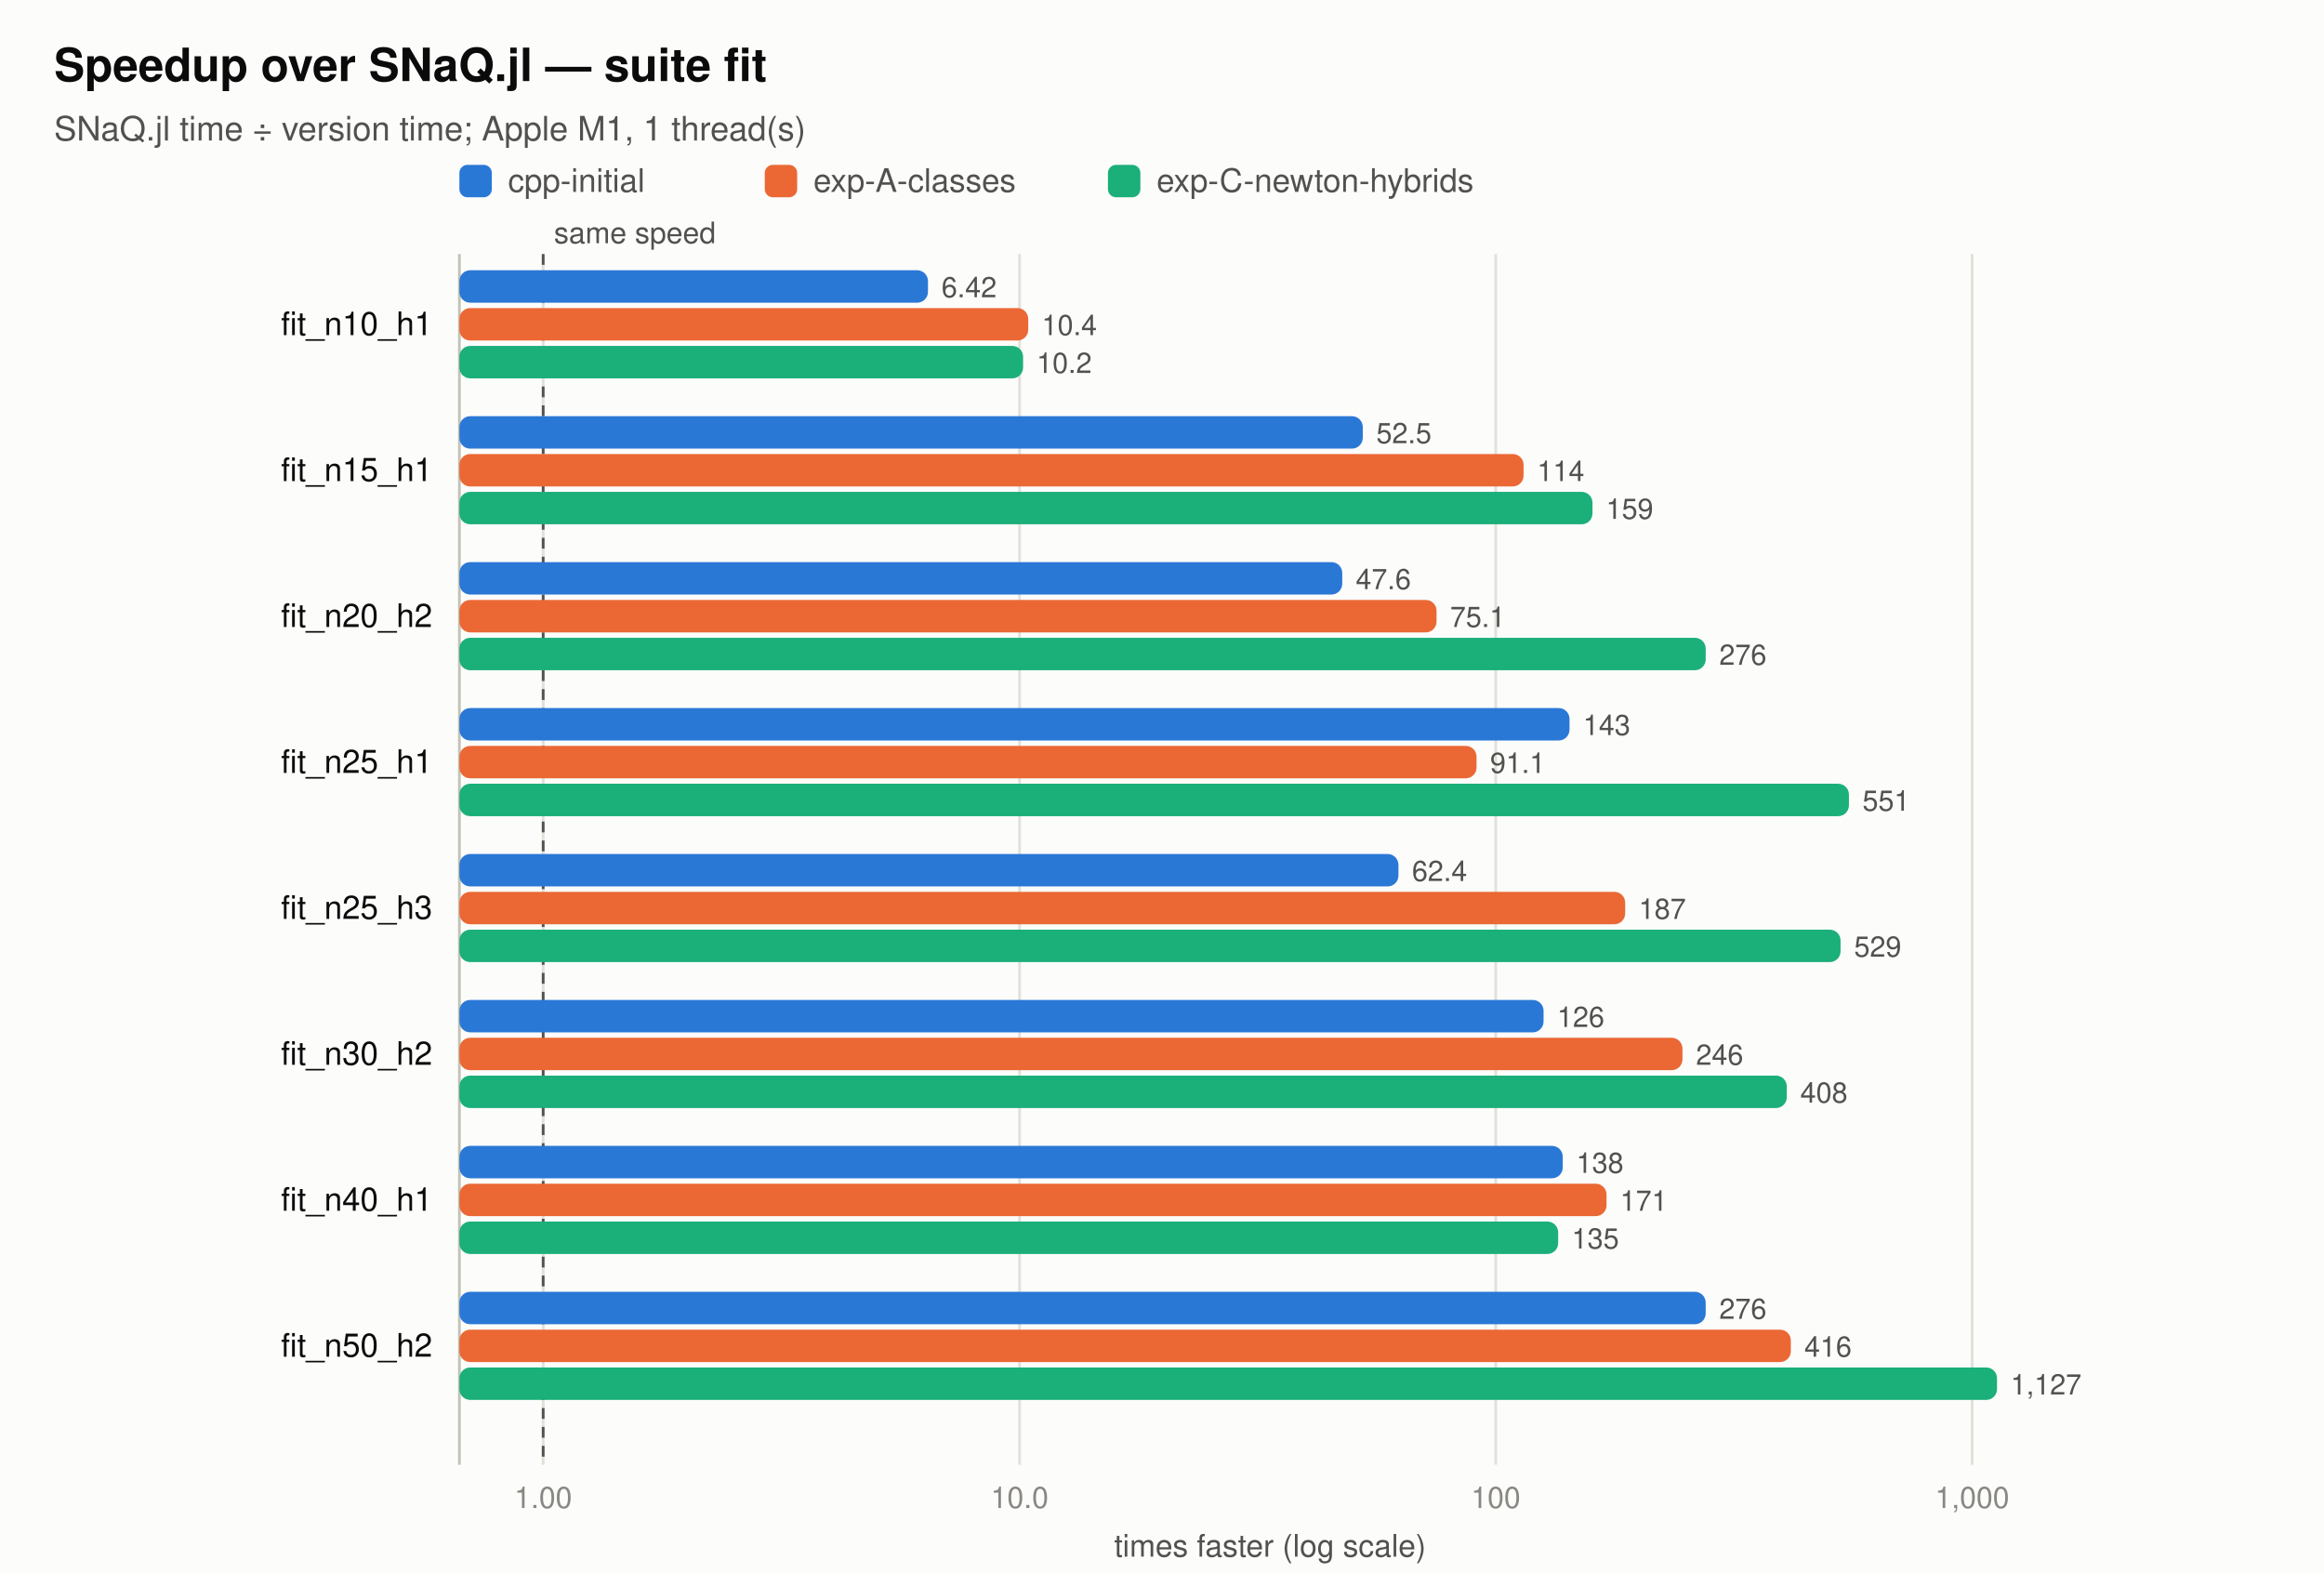
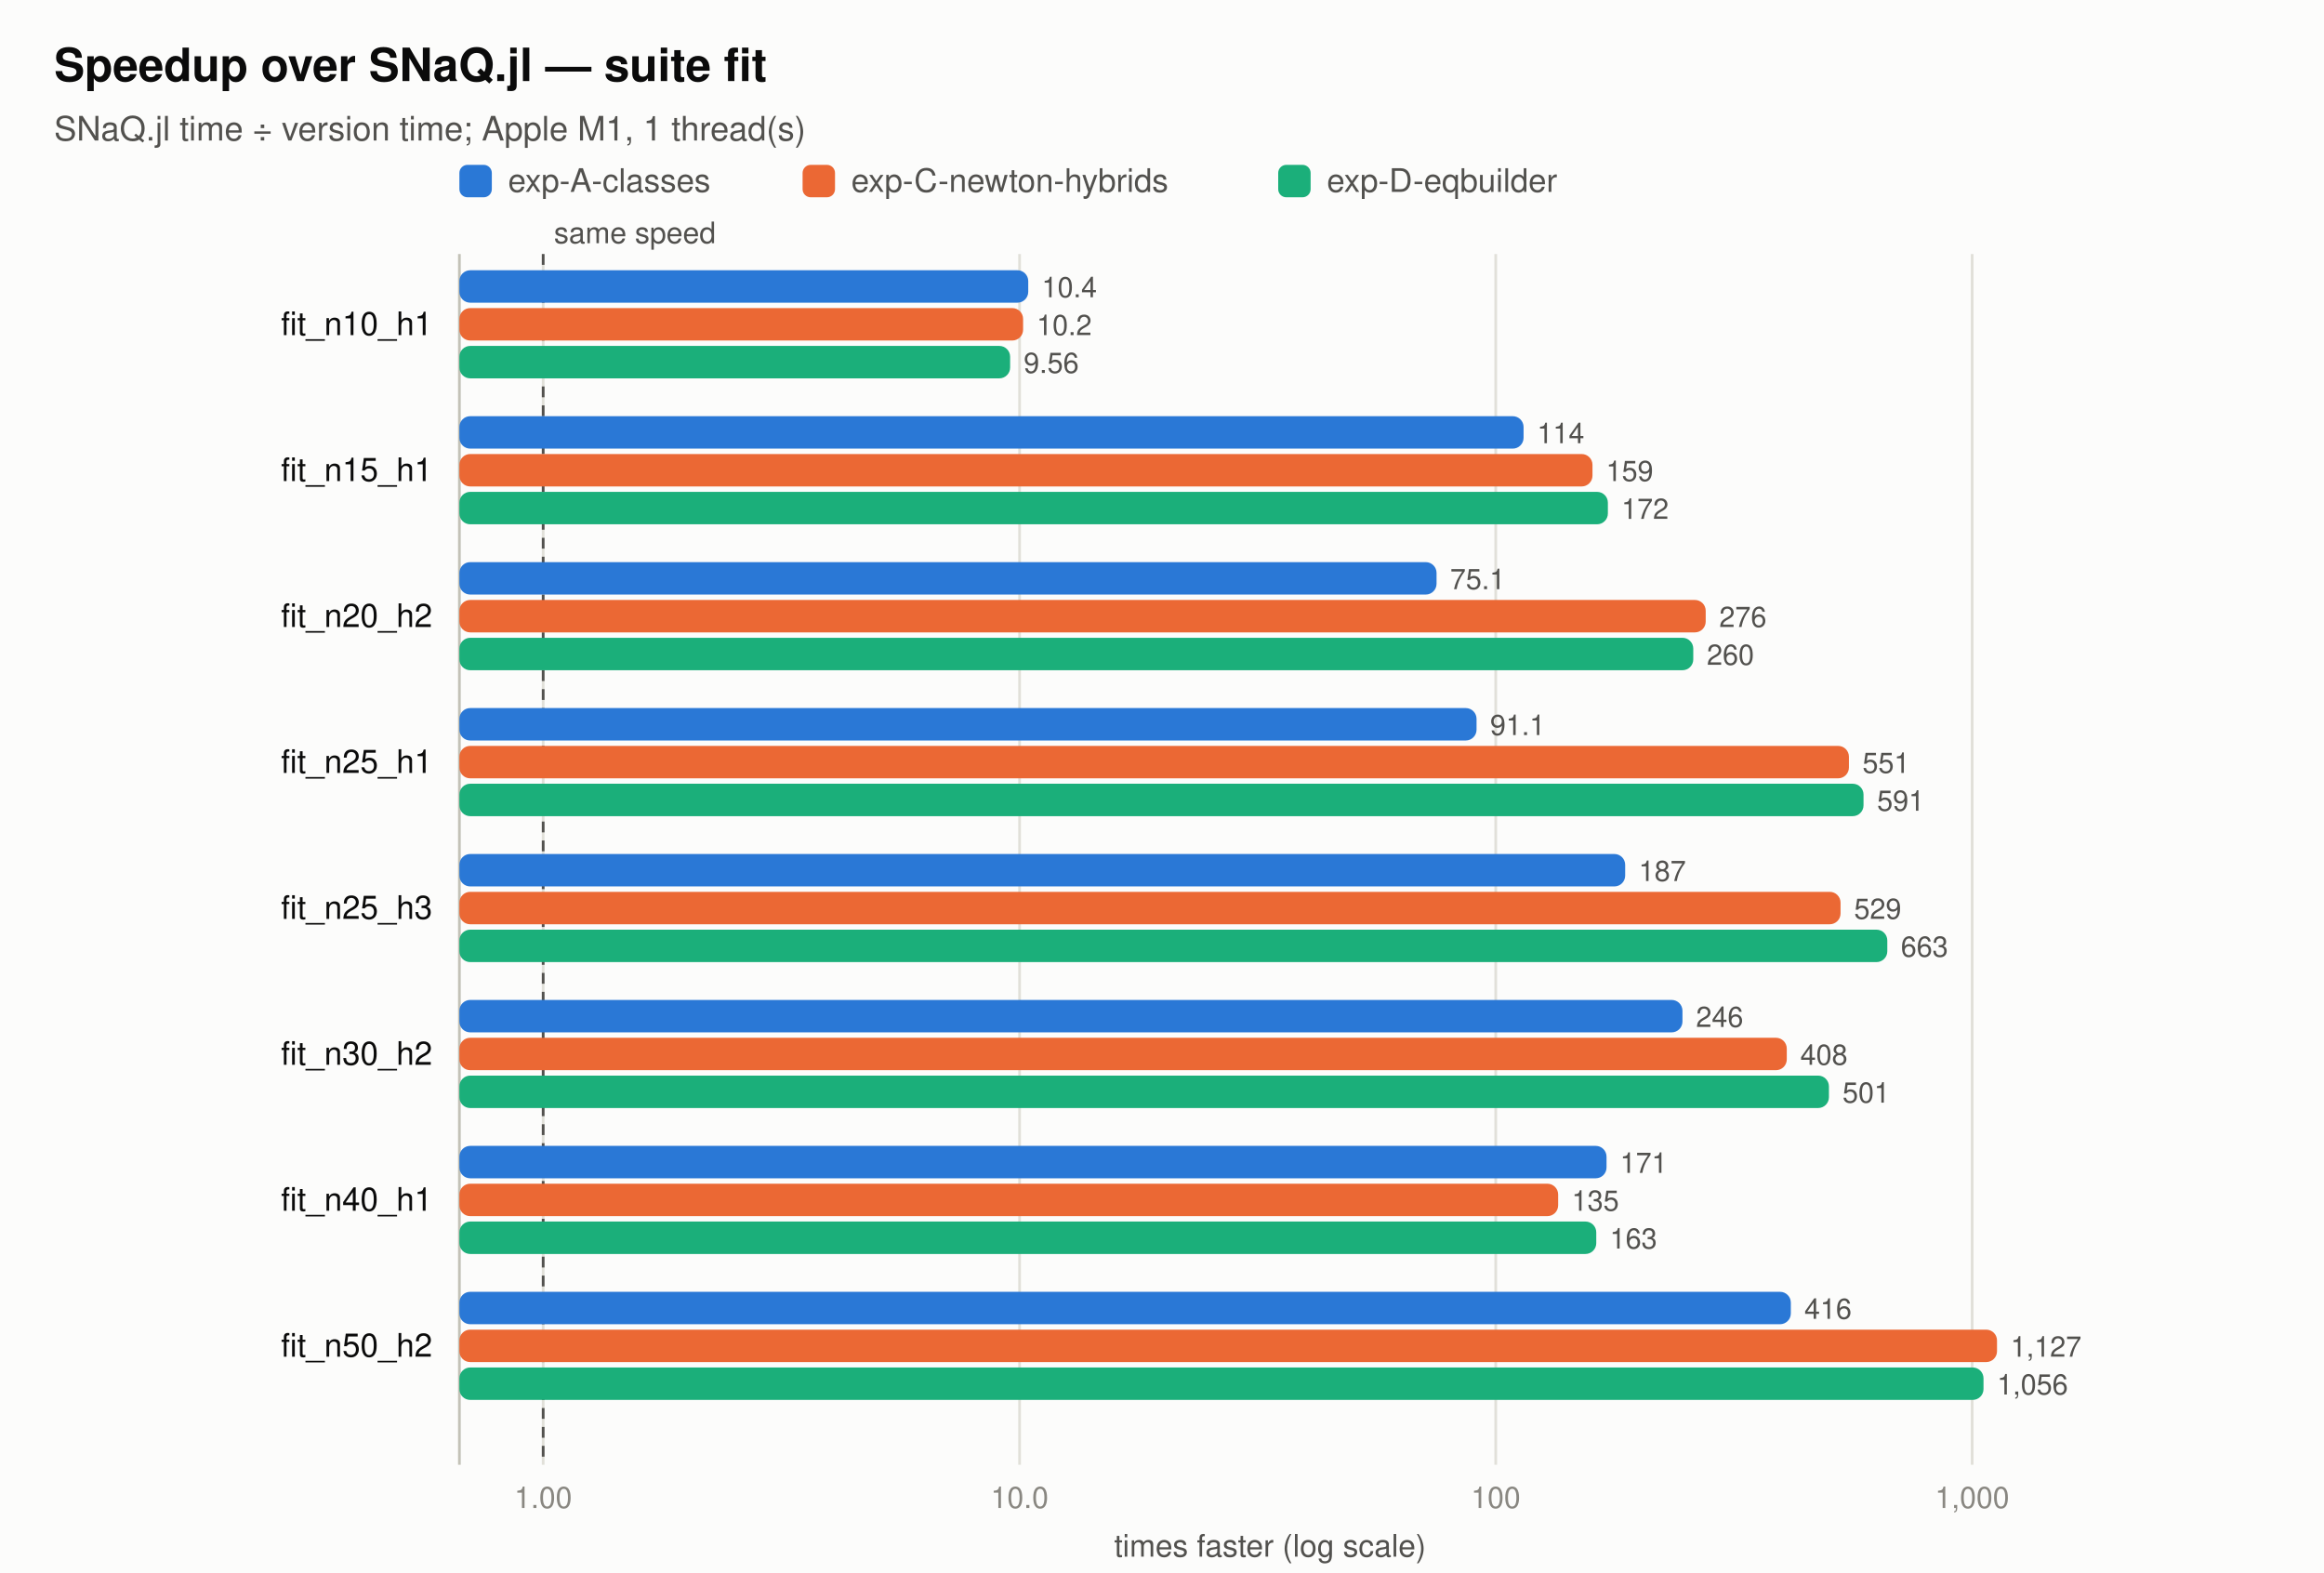
<svg xmlns="http://www.w3.org/2000/svg" width="860" height="582" viewBox="0 0 860 582" font-family="-apple-system, BlinkMacSystemFont, 'Segoe UI', Helvetica, Arial, sans-serif">
  <rect width="860" height="582" fill="#fcfcfb" />
  <text x="20" y="30" font-size="17" font-weight="600" fill="#0b0b0b">Speedup over SNaQ.jl — suite fit</text>
  <text x="20" y="52" font-size="12.5" fill="#52514e">SNaQ.jl time ÷ version time; Apple M1, 1 thread(s)</text>
  <rect x="170" y="61" width="12" height="12" rx="3" fill="#2a78d6" />
-   <text x="188" y="71" font-size="12" fill="#52514e">cpp-initial</text>
-   <rect x="283" y="61" width="12" height="12" rx="3" fill="#eb6834" />
-   <text x="301" y="71" font-size="12" fill="#52514e">exp-A-classes</text>
-   <rect x="410" y="61" width="12" height="12" rx="3" fill="#1baf7a" />
-   <text x="428" y="71" font-size="12" fill="#52514e">exp-C-newton-hybrids</text>
+   <text x="188" y="71" font-size="12" fill="#52514e">exp-A-classes</text>
+   <rect x="297" y="61" width="12" height="12" rx="3" fill="#eb6834" />
+   <text x="315" y="71" font-size="12" fill="#52514e">exp-C-newton-hybrids</text>
+   <rect x="473" y="61" width="12" height="12" rx="3" fill="#1baf7a" />
+   <text x="491" y="71" font-size="12" fill="#52514e">exp-D-eqbuilder</text>
  <line x1="201.0" y1="94" x2="201.0" y2="542" stroke="#e1e0d9" stroke-width="1" />
  <text x="201.0" y="558" font-size="11" fill="#898781" text-anchor="middle">1.00</text>
  <line x1="377.3" y1="94" x2="377.3" y2="542" stroke="#e1e0d9" stroke-width="1" />
  <text x="377.3" y="558" font-size="11" fill="#898781" text-anchor="middle">10.0</text>
  <line x1="553.5" y1="94" x2="553.5" y2="542" stroke="#e1e0d9" stroke-width="1" />
  <text x="553.5" y="558" font-size="11" fill="#898781" text-anchor="middle">100</text>
  <line x1="729.8" y1="94" x2="729.8" y2="542" stroke="#e1e0d9" stroke-width="1" />
  <text x="729.8" y="558" font-size="11" fill="#898781" text-anchor="middle">1,000</text>
  <text x="470.0" y="576" font-size="11.5" fill="#52514e" text-anchor="middle">times faster (log scale)</text>
  <line x1="170.0" y1="94" x2="170.0" y2="542" stroke="#c3c2b7" stroke-width="1" />
  <line x1="201.0" y1="94" x2="201.0" y2="542" stroke="#52514e" stroke-width="1" stroke-dasharray="4 3" />
  <text x="205.0" y="90" font-size="11" fill="#52514e">same speed</text>
  <text x="160" y="124.0" font-size="12" fill="#0b0b0b" text-anchor="end">fit_n10_h1</text>
  <g>
-     <rect x="170.0" y="100" width="173.4" height="12" rx="4.0" fill="#2a78d6" />
+     <rect x="170.0" y="100" width="210.5" height="12" rx="4.0" fill="#2a78d6" />
  </g>
-   <text x="348.4" y="110" font-size="10.5" fill="#52514e" text-anchor="start">6.42</text>
+   <text x="385.5" y="110" font-size="10.5" fill="#52514e" text-anchor="start">10.4</text>
  <g>
-     <rect x="170.0" y="114" width="210.5" height="12" rx="4.0" fill="#eb6834" />
+     <rect x="170.0" y="114" width="208.6" height="12" rx="4.0" fill="#eb6834" />
  </g>
-   <text x="385.5" y="124" font-size="10.5" fill="#52514e" text-anchor="start">10.4</text>
+   <text x="383.6" y="124" font-size="10.5" fill="#52514e" text-anchor="start">10.2</text>
  <g>
-     <rect x="170.0" y="128" width="208.6" height="12" rx="4.0" fill="#1baf7a" />
+     <rect x="170.0" y="128" width="203.8" height="12" rx="4.0" fill="#1baf7a" />
  </g>
-   <text x="383.6" y="138" font-size="10.5" fill="#52514e" text-anchor="start">10.2</text>
+   <text x="378.8" y="138" font-size="10.5" fill="#52514e" text-anchor="start">9.56</text>
  <text x="160" y="178.0" font-size="12" fill="#0b0b0b" text-anchor="end">fit_n15_h1</text>
  <g>
-     <rect x="170.0" y="154" width="334.3" height="12" rx="4.0" fill="#2a78d6" />
+     <rect x="170.0" y="154" width="393.8" height="12" rx="4.0" fill="#2a78d6" />
  </g>
-   <text x="509.3" y="164" font-size="10.5" fill="#52514e" text-anchor="start">52.5</text>
+   <text x="568.8" y="164" font-size="10.5" fill="#52514e" text-anchor="start">114</text>
  <g>
-     <rect x="170.0" y="168" width="393.8" height="12" rx="4.0" fill="#eb6834" />
+     <rect x="170.0" y="168" width="419.3" height="12" rx="4.0" fill="#eb6834" />
  </g>
-   <text x="568.8" y="178" font-size="10.5" fill="#52514e" text-anchor="start">114</text>
+   <text x="594.3" y="178" font-size="10.5" fill="#52514e" text-anchor="start">159</text>
  <g>
-     <rect x="170.0" y="182" width="419.3" height="12" rx="4.0" fill="#1baf7a" />
+     <rect x="170.0" y="182" width="425.0" height="12" rx="4.0" fill="#1baf7a" />
  </g>
-   <text x="594.3" y="192" font-size="10.5" fill="#52514e" text-anchor="start">159</text>
+   <text x="600.0" y="192" font-size="10.5" fill="#52514e" text-anchor="start">172</text>
  <text x="160" y="232.0" font-size="12" fill="#0b0b0b" text-anchor="end">fit_n20_h2</text>
  <g>
-     <rect x="170.0" y="208" width="326.7" height="12" rx="4.0" fill="#2a78d6" />
+     <rect x="170.0" y="208" width="361.6" height="12" rx="4.0" fill="#2a78d6" />
  </g>
-   <text x="501.7" y="218" font-size="10.5" fill="#52514e" text-anchor="start">47.6</text>
+   <text x="536.6" y="218" font-size="10.5" fill="#52514e" text-anchor="start">75.1</text>
  <g>
-     <rect x="170.0" y="222" width="361.6" height="12" rx="4.0" fill="#eb6834" />
+     <rect x="170.0" y="222" width="461.2" height="12" rx="4.0" fill="#eb6834" />
  </g>
-   <text x="536.6" y="232" font-size="10.5" fill="#52514e" text-anchor="start">75.1</text>
+   <text x="636.2" y="232" font-size="10.5" fill="#52514e" text-anchor="start">276</text>
  <g>
-     <rect x="170.0" y="236" width="461.2" height="12" rx="4.0" fill="#1baf7a" />
+     <rect x="170.0" y="236" width="456.6" height="12" rx="4.0" fill="#1baf7a" />
  </g>
-   <text x="636.2" y="246" font-size="10.5" fill="#52514e" text-anchor="start">276</text>
+   <text x="631.6" y="246" font-size="10.5" fill="#52514e" text-anchor="start">260</text>
  <text x="160" y="286.0" font-size="12" fill="#0b0b0b" text-anchor="end">fit_n25_h1</text>
  <g>
-     <rect x="170.0" y="262" width="410.8" height="12" rx="4.0" fill="#2a78d6" />
+     <rect x="170.0" y="262" width="376.4" height="12" rx="4.0" fill="#2a78d6" />
  </g>
-   <text x="585.8" y="272" font-size="10.5" fill="#52514e" text-anchor="start">143</text>
+   <text x="551.4" y="272" font-size="10.5" fill="#52514e" text-anchor="start">91.1</text>
  <g>
-     <rect x="170.0" y="276" width="376.4" height="12" rx="4.0" fill="#eb6834" />
+     <rect x="170.0" y="276" width="514.2" height="12" rx="4.0" fill="#eb6834" />
  </g>
-   <text x="551.4" y="286" font-size="10.5" fill="#52514e" text-anchor="start">91.1</text>
+   <text x="689.2" y="286" font-size="10.5" fill="#52514e" text-anchor="start">551</text>
  <g>
-     <rect x="170.0" y="290" width="514.2" height="12" rx="4.0" fill="#1baf7a" />
+     <rect x="170.0" y="290" width="519.6" height="12" rx="4.0" fill="#1baf7a" />
  </g>
-   <text x="689.2" y="300" font-size="10.5" fill="#52514e" text-anchor="start">551</text>
+   <text x="694.6" y="300" font-size="10.5" fill="#52514e" text-anchor="start">591</text>
  <text x="160" y="340.0" font-size="12" fill="#0b0b0b" text-anchor="end">fit_n25_h3</text>
  <g>
-     <rect x="170.0" y="316" width="347.5" height="12" rx="4.0" fill="#2a78d6" />
+     <rect x="170.0" y="316" width="431.4" height="12" rx="4.0" fill="#2a78d6" />
  </g>
-   <text x="522.5" y="326" font-size="10.5" fill="#52514e" text-anchor="start">62.4</text>
+   <text x="606.4" y="326" font-size="10.5" fill="#52514e" text-anchor="start">187</text>
  <g>
-     <rect x="170.0" y="330" width="431.4" height="12" rx="4.0" fill="#eb6834" />
+     <rect x="170.0" y="330" width="511.1" height="12" rx="4.0" fill="#eb6834" />
  </g>
-   <text x="606.4" y="340" font-size="10.5" fill="#52514e" text-anchor="start">187</text>
+   <text x="686.1" y="340" font-size="10.5" fill="#52514e" text-anchor="start">529</text>
  <g>
-     <rect x="170.0" y="344" width="511.1" height="12" rx="4.0" fill="#1baf7a" />
+     <rect x="170.0" y="344" width="528.4" height="12" rx="4.0" fill="#1baf7a" />
  </g>
-   <text x="686.1" y="354" font-size="10.5" fill="#52514e" text-anchor="start">529</text>
+   <text x="703.4" y="354" font-size="10.5" fill="#52514e" text-anchor="start">663</text>
  <text x="160" y="394.0" font-size="12" fill="#0b0b0b" text-anchor="end">fit_n30_h2</text>
  <g>
-     <rect x="170.0" y="370" width="401.2" height="12" rx="4.0" fill="#2a78d6" />
+     <rect x="170.0" y="370" width="452.6" height="12" rx="4.0" fill="#2a78d6" />
  </g>
-   <text x="576.2" y="380" font-size="10.5" fill="#52514e" text-anchor="start">126</text>
+   <text x="627.6" y="380" font-size="10.5" fill="#52514e" text-anchor="start">246</text>
  <g>
-     <rect x="170.0" y="384" width="452.6" height="12" rx="4.0" fill="#eb6834" />
+     <rect x="170.0" y="384" width="491.2" height="12" rx="4.0" fill="#eb6834" />
  </g>
-   <text x="627.6" y="394" font-size="10.5" fill="#52514e" text-anchor="start">246</text>
+   <text x="666.2" y="394" font-size="10.5" fill="#52514e" text-anchor="start">408</text>
  <g>
-     <rect x="170.0" y="398" width="491.2" height="12" rx="4.0" fill="#1baf7a" />
+     <rect x="170.0" y="398" width="506.8" height="12" rx="4.0" fill="#1baf7a" />
  </g>
-   <text x="666.2" y="408" font-size="10.5" fill="#52514e" text-anchor="start">408</text>
+   <text x="681.8" y="408" font-size="10.5" fill="#52514e" text-anchor="start">501</text>
  <text x="160" y="448.0" font-size="12" fill="#0b0b0b" text-anchor="end">fit_n40_h1</text>
  <g>
-     <rect x="170.0" y="424" width="408.3" height="12" rx="4.0" fill="#2a78d6" />
+     <rect x="170.0" y="424" width="424.5" height="12" rx="4.0" fill="#2a78d6" />
  </g>
-   <text x="583.3" y="434" font-size="10.5" fill="#52514e" text-anchor="start">138</text>
+   <text x="599.5" y="434" font-size="10.5" fill="#52514e" text-anchor="start">171</text>
  <g>
-     <rect x="170.0" y="438" width="424.5" height="12" rx="4.0" fill="#eb6834" />
+     <rect x="170.0" y="438" width="406.6" height="12" rx="4.0" fill="#eb6834" />
  </g>
-   <text x="599.5" y="448" font-size="10.5" fill="#52514e" text-anchor="start">171</text>
+   <text x="581.6" y="448" font-size="10.5" fill="#52514e" text-anchor="start">135</text>
  <g>
-     <rect x="170.0" y="452" width="406.6" height="12" rx="4.0" fill="#1baf7a" />
+     <rect x="170.0" y="452" width="420.7" height="12" rx="4.0" fill="#1baf7a" />
  </g>
-   <text x="581.6" y="462" font-size="10.5" fill="#52514e" text-anchor="start">135</text>
+   <text x="595.7" y="462" font-size="10.5" fill="#52514e" text-anchor="start">163</text>
  <text x="160" y="502.0" font-size="12" fill="#0b0b0b" text-anchor="end">fit_n50_h2</text>
  <g>
-     <rect x="170.0" y="478" width="461.2" height="12" rx="4.0" fill="#2a78d6" />
+     <rect x="170.0" y="478" width="492.7" height="12" rx="4.0" fill="#2a78d6" />
  </g>
-   <text x="636.2" y="488" font-size="10.5" fill="#52514e" text-anchor="start">276</text>
+   <text x="667.7" y="488" font-size="10.5" fill="#52514e" text-anchor="start">416</text>
  <g>
-     <rect x="170.0" y="492" width="492.7" height="12" rx="4.0" fill="#eb6834" />
+     <rect x="170.0" y="492" width="569.0" height="12" rx="4.0" fill="#eb6834" />
  </g>
-   <text x="667.7" y="502" font-size="10.5" fill="#52514e" text-anchor="start">416</text>
+   <text x="744.0" y="502" font-size="10.5" fill="#52514e" text-anchor="start">1,127</text>
  <g>
-     <rect x="170.0" y="506" width="569.0" height="12" rx="4.0" fill="#1baf7a" />
+     <rect x="170.0" y="506" width="564.0" height="12" rx="4.0" fill="#1baf7a" />
  </g>
-   <text x="744.0" y="516" font-size="10.5" fill="#52514e" text-anchor="start">1,127</text>
+   <text x="739.0" y="516" font-size="10.5" fill="#52514e" text-anchor="start">1,056</text>
</svg>
